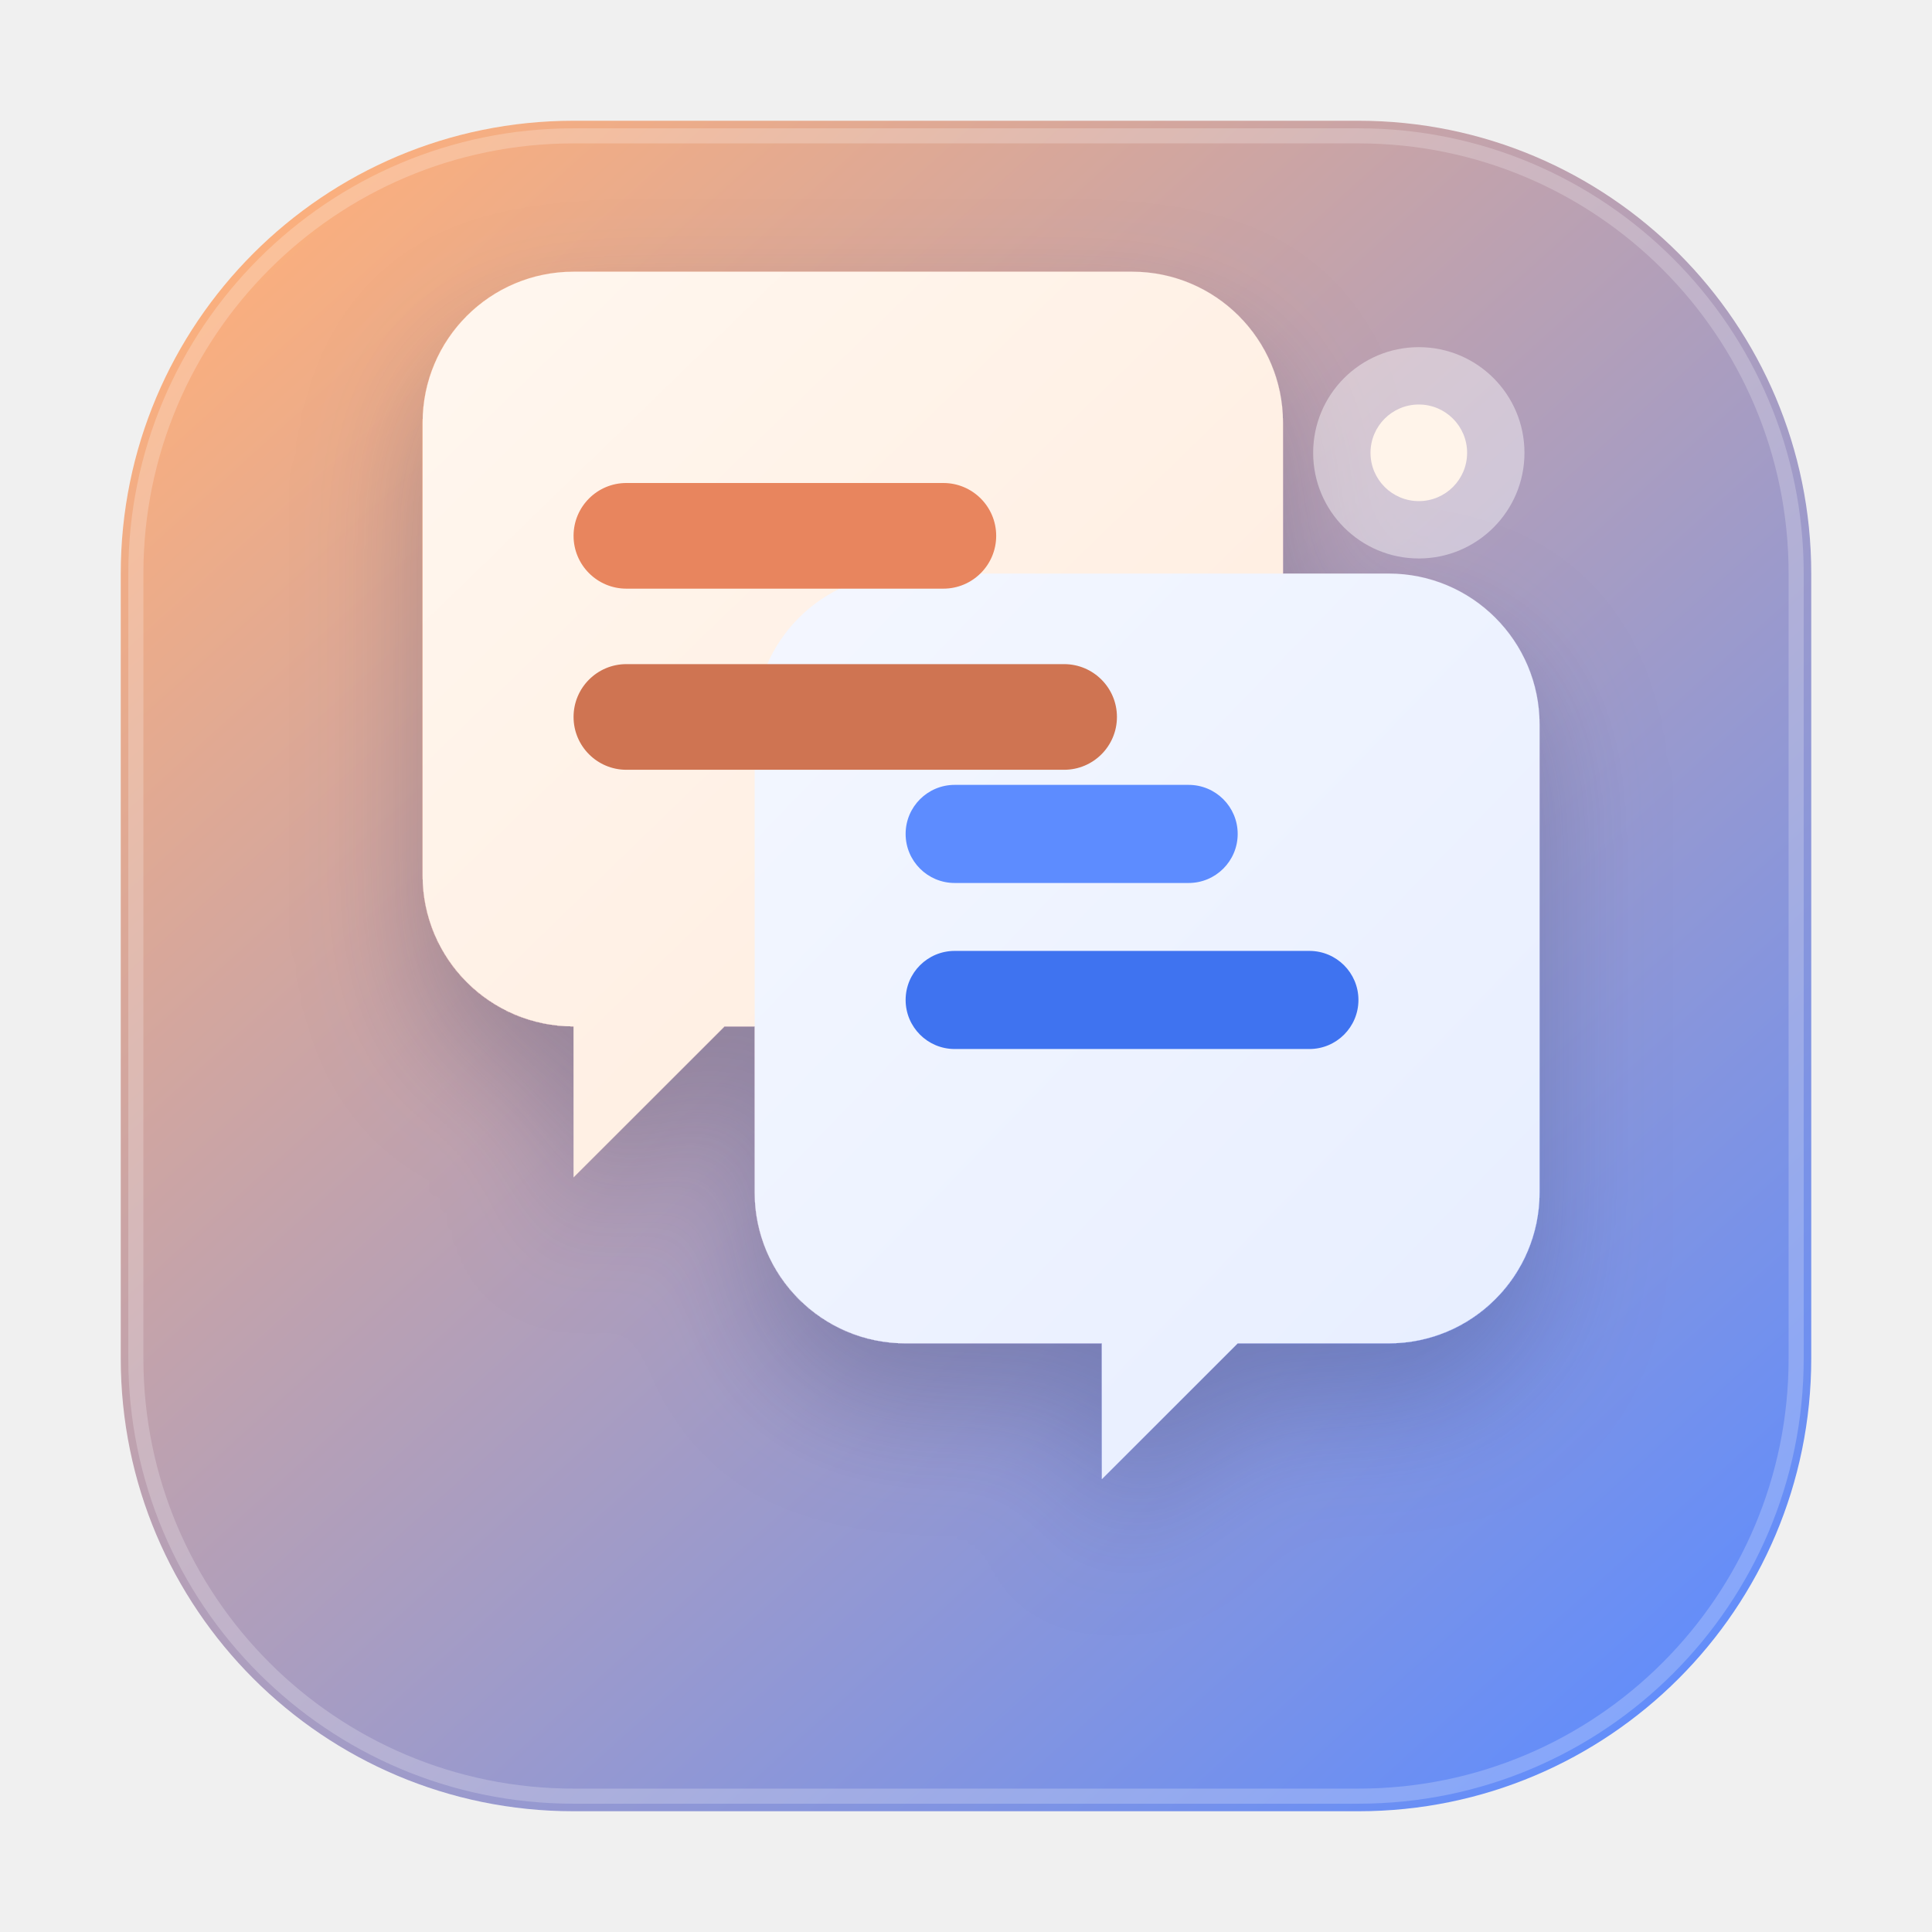
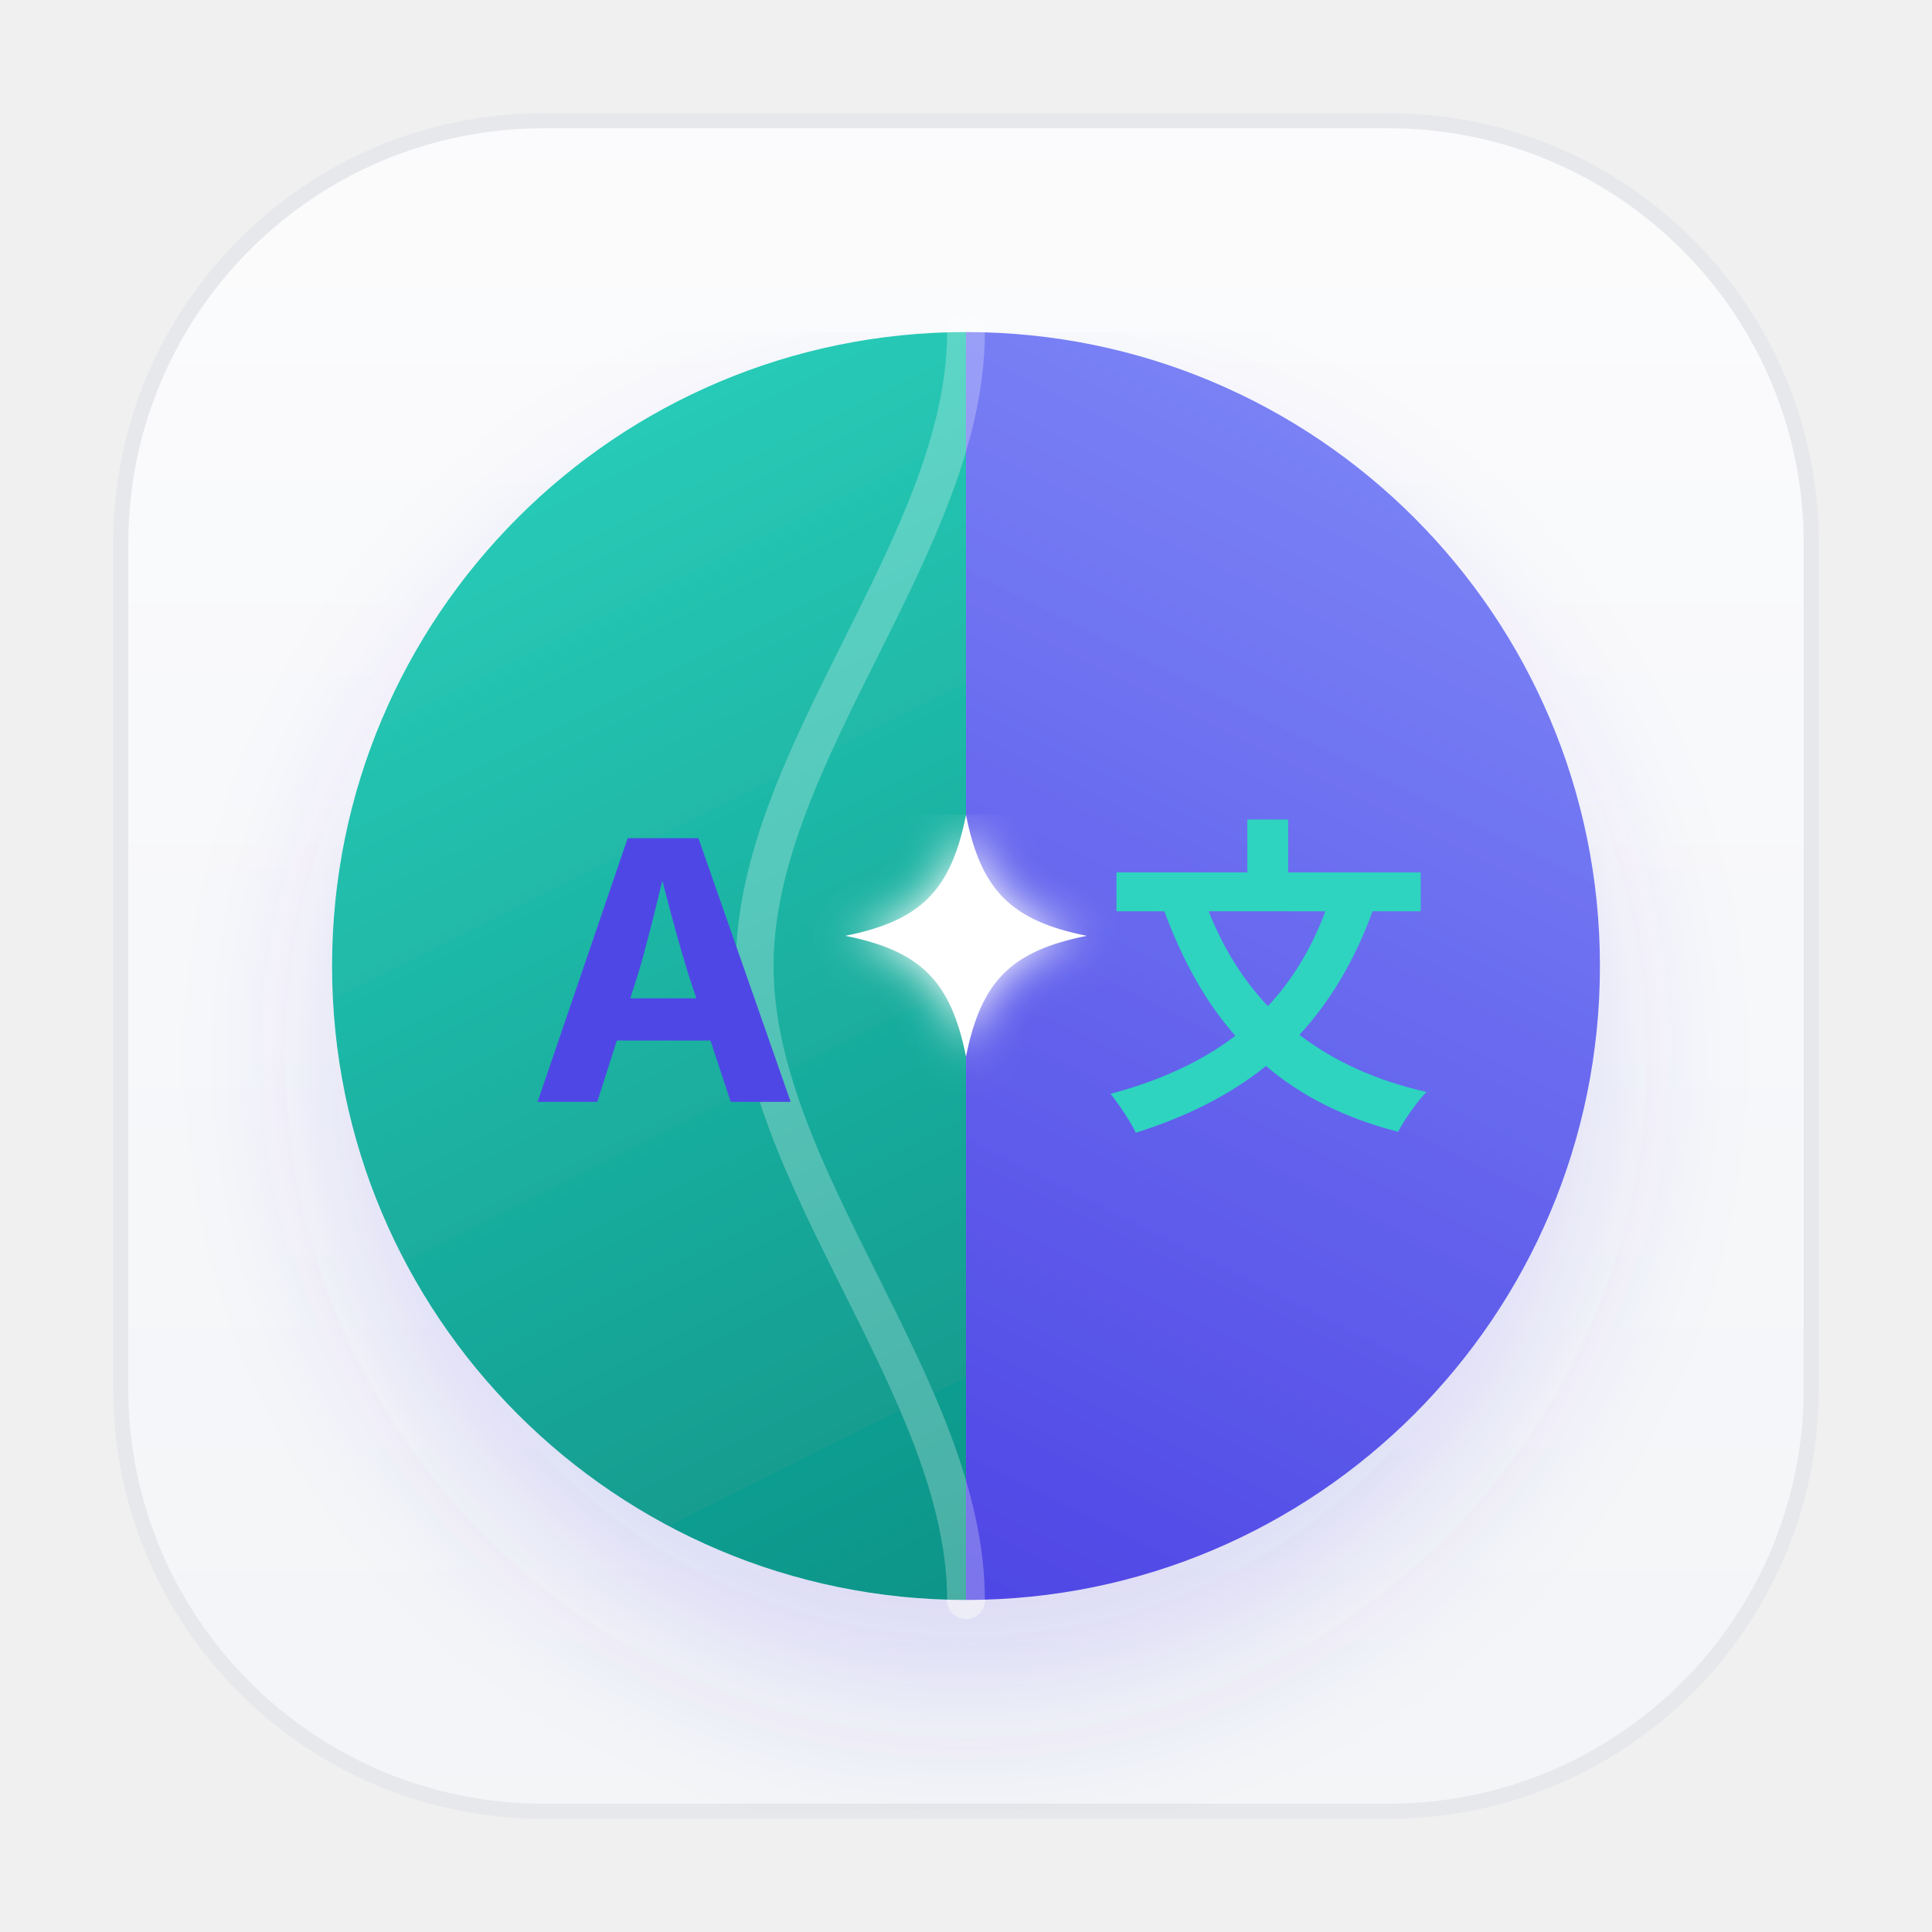
<svg xmlns="http://www.w3.org/2000/svg" width="128" height="128" viewBox="0 0 128 128" fill="none">
  <defs>
-     <linearGradient id="bgGrad" x1="16" y1="12" x2="112" y2="118" gradientUnits="userSpaceOnUse">
-       <stop offset="0" stop-color="#FFB07A" />
-       <stop offset="1" stop-color="#5D8CFF" />
+     <linearGradient id="bgGradient" x1="64" y1="0" x2="64" y2="128" gradientUnits="userSpaceOnUse">
+       <stop offset="0" stop-color="#FCFCFD" />
+       <stop offset="1" stop-color="#F2F4F7" />
    </linearGradient>
-     <linearGradient id="bubbleWarm" x1="18" y1="18" x2="84" y2="86" gradientUnits="userSpaceOnUse">
-       <stop offset="0" stop-color="#FFF8F1" />
-       <stop offset="1" stop-color="#FFEADB" />
+     <linearGradient id="tealGrad" x1="22" y1="22" x2="64" y2="106" gradientUnits="userSpaceOnUse">
+       <stop offset="0" stop-color="#2DD4BF" />
+       <stop offset="1" stop-color="#0D9488" />
    </linearGradient>
-     <linearGradient id="bubbleCool" x1="40" y1="48" x2="106" y2="112" gradientUnits="userSpaceOnUse">
-       <stop offset="0" stop-color="#F4F7FF" />
-       <stop offset="1" stop-color="#E4ECFF" />
+     <linearGradient id="indigoGrad" x1="106" y1="22" x2="64" y2="106" gradientUnits="userSpaceOnUse">
+       <stop offset="0" stop-color="#818CF8" />
+       <stop offset="1" stop-color="#4F46E5" />
    </linearGradient>
-     <filter id="softShadow" x="6" y="8" width="116" height="114" filterUnits="userSpaceOnUse" color-interpolation-filters="sRGB">
-       <feFlood flood-opacity="0" result="BackgroundImageFix" />
-       <feColorMatrix in="SourceAlpha" type="matrix" values="0 0 0 0 0 0 0 0 0 0 0 0 0 0 0 0 0 0 127 0" result="hardAlpha" />
-       <feOffset dy="4" />
-       <feGaussianBlur stdDeviation="4" />
-       <feComposite in2="hardAlpha" operator="out" />
-       <feColorMatrix type="matrix" values="0 0 0 0 0.18 0 0 0 0 0.22 0 0 0 0 0.4 0 0 0 0.28 0" />
-       <feBlend mode="normal" in2="BackgroundImageFix" result="effect1_dropShadow_1_1" />
-       <feBlend mode="normal" in="SourceGraphic" in2="effect1_dropShadow_1_1" result="shape" />
+     <filter id="centerShadow" x="12" y="16" width="104" height="104" filterUnits="userSpaceOnUse">
+       <feDropShadow dx="0" dy="6" stdDeviation="5" flood-color="#4F46E5" flood-opacity="0.15" />
+     </filter>
+     <filter id="glow" x="54" y="54" width="20" height="20" filterUnits="userSpaceOnUse">
+       <feGaussianBlur stdDeviation="1.5" result="blur" />
+       <feComposite in="SourceGraphic" in2="blur" operator="over" />
    </filter>
  </defs>
-   <rect x="8" y="8" width="112" height="112" rx="30" fill="url(#bgGrad)" />
-   <rect x="9" y="9" width="110" height="110" rx="29" stroke="white" stroke-opacity="0.22" />
-   <g filter="url(#softShadow)">
-     <path d="M28 28C28 22.477 32.477 18 38 18H75C80.523 18 85 22.477 85 28V58C85 63.523 80.523 68 75 68H48L38 78V68C32.477 68 28 63.523 28 58V28Z" fill="url(#bubbleWarm)" />
-     <path d="M50 48C50 42.477 54.477 38 60 38H92C97.523 38 102 42.477 102 48V79C102 84.523 97.523 89 92 89H82L73 98V89H60C54.477 89 50 84.523 50 79V48Z" fill="url(#bubbleCool)" />
+   <rect x="8" y="8" width="112" height="112" rx="28" fill="url(#bgGradient)" />
+   <rect x="8" y="8" width="112" height="112" rx="28" stroke="#E6E8EB" stroke-width="1" />
+   <g filter="url(#centerShadow)">
+     <path d="M64 22 C40.804 22 22 40.804 22 64 C22 87.196 40.804 106 64 106 V64 H64 L64 22 Z" fill="url(#tealGrad)" />
+     <path d="M64 22 C87.196 22 106 40.804 106 64 C106 87.196 87.196 106 64 106 V64 H64 L64 22 Z" fill="url(#indigoGrad)" />
+     <path d="M64 22 C64 36 50 50 50 64 C50 78 64 92 64 106" stroke="white" stroke-opacity="0.25" stroke-width="2.5" stroke-linecap="round" />
+     <text x="44" y="73" fill="#4F46E5" font-family="system-ui, -apple-system, sans-serif" font-size="24" font-weight="bold" text-anchor="middle">A</text>
+     <text x="84" y="73" fill="#2DD4BF" font-family="system-ui, -apple-system, sans-serif" font-size="22" font-weight="bold" text-anchor="middle">文</text>
  </g>
-   <rect x="38" y="32" width="28" height="7" rx="3.5" fill="#E8855E" />
-   <rect x="38" y="44" width="36" height="7" rx="3.5" fill="#CF7452" />
-   <rect x="60" y="52" width="22" height="6.5" rx="3.25" fill="#5D8CFF" />
-   <rect x="60" y="63" width="30" height="6.5" rx="3.25" fill="#3F73F0" />
-   <circle cx="94" cy="30" r="7" fill="white" fill-opacity="0.42" />
-   <circle cx="94" cy="30" r="3.2" fill="#FFF4EA" />
+   <g filter="url(#glow)">
+     <path d="M64 54 C65 59 67 61 72 62 C67 63 65 65 64 70 C63 65 61 63 56 62 C61 61 63 59 64 54 Z" fill="white" />
+   </g>
</svg>
